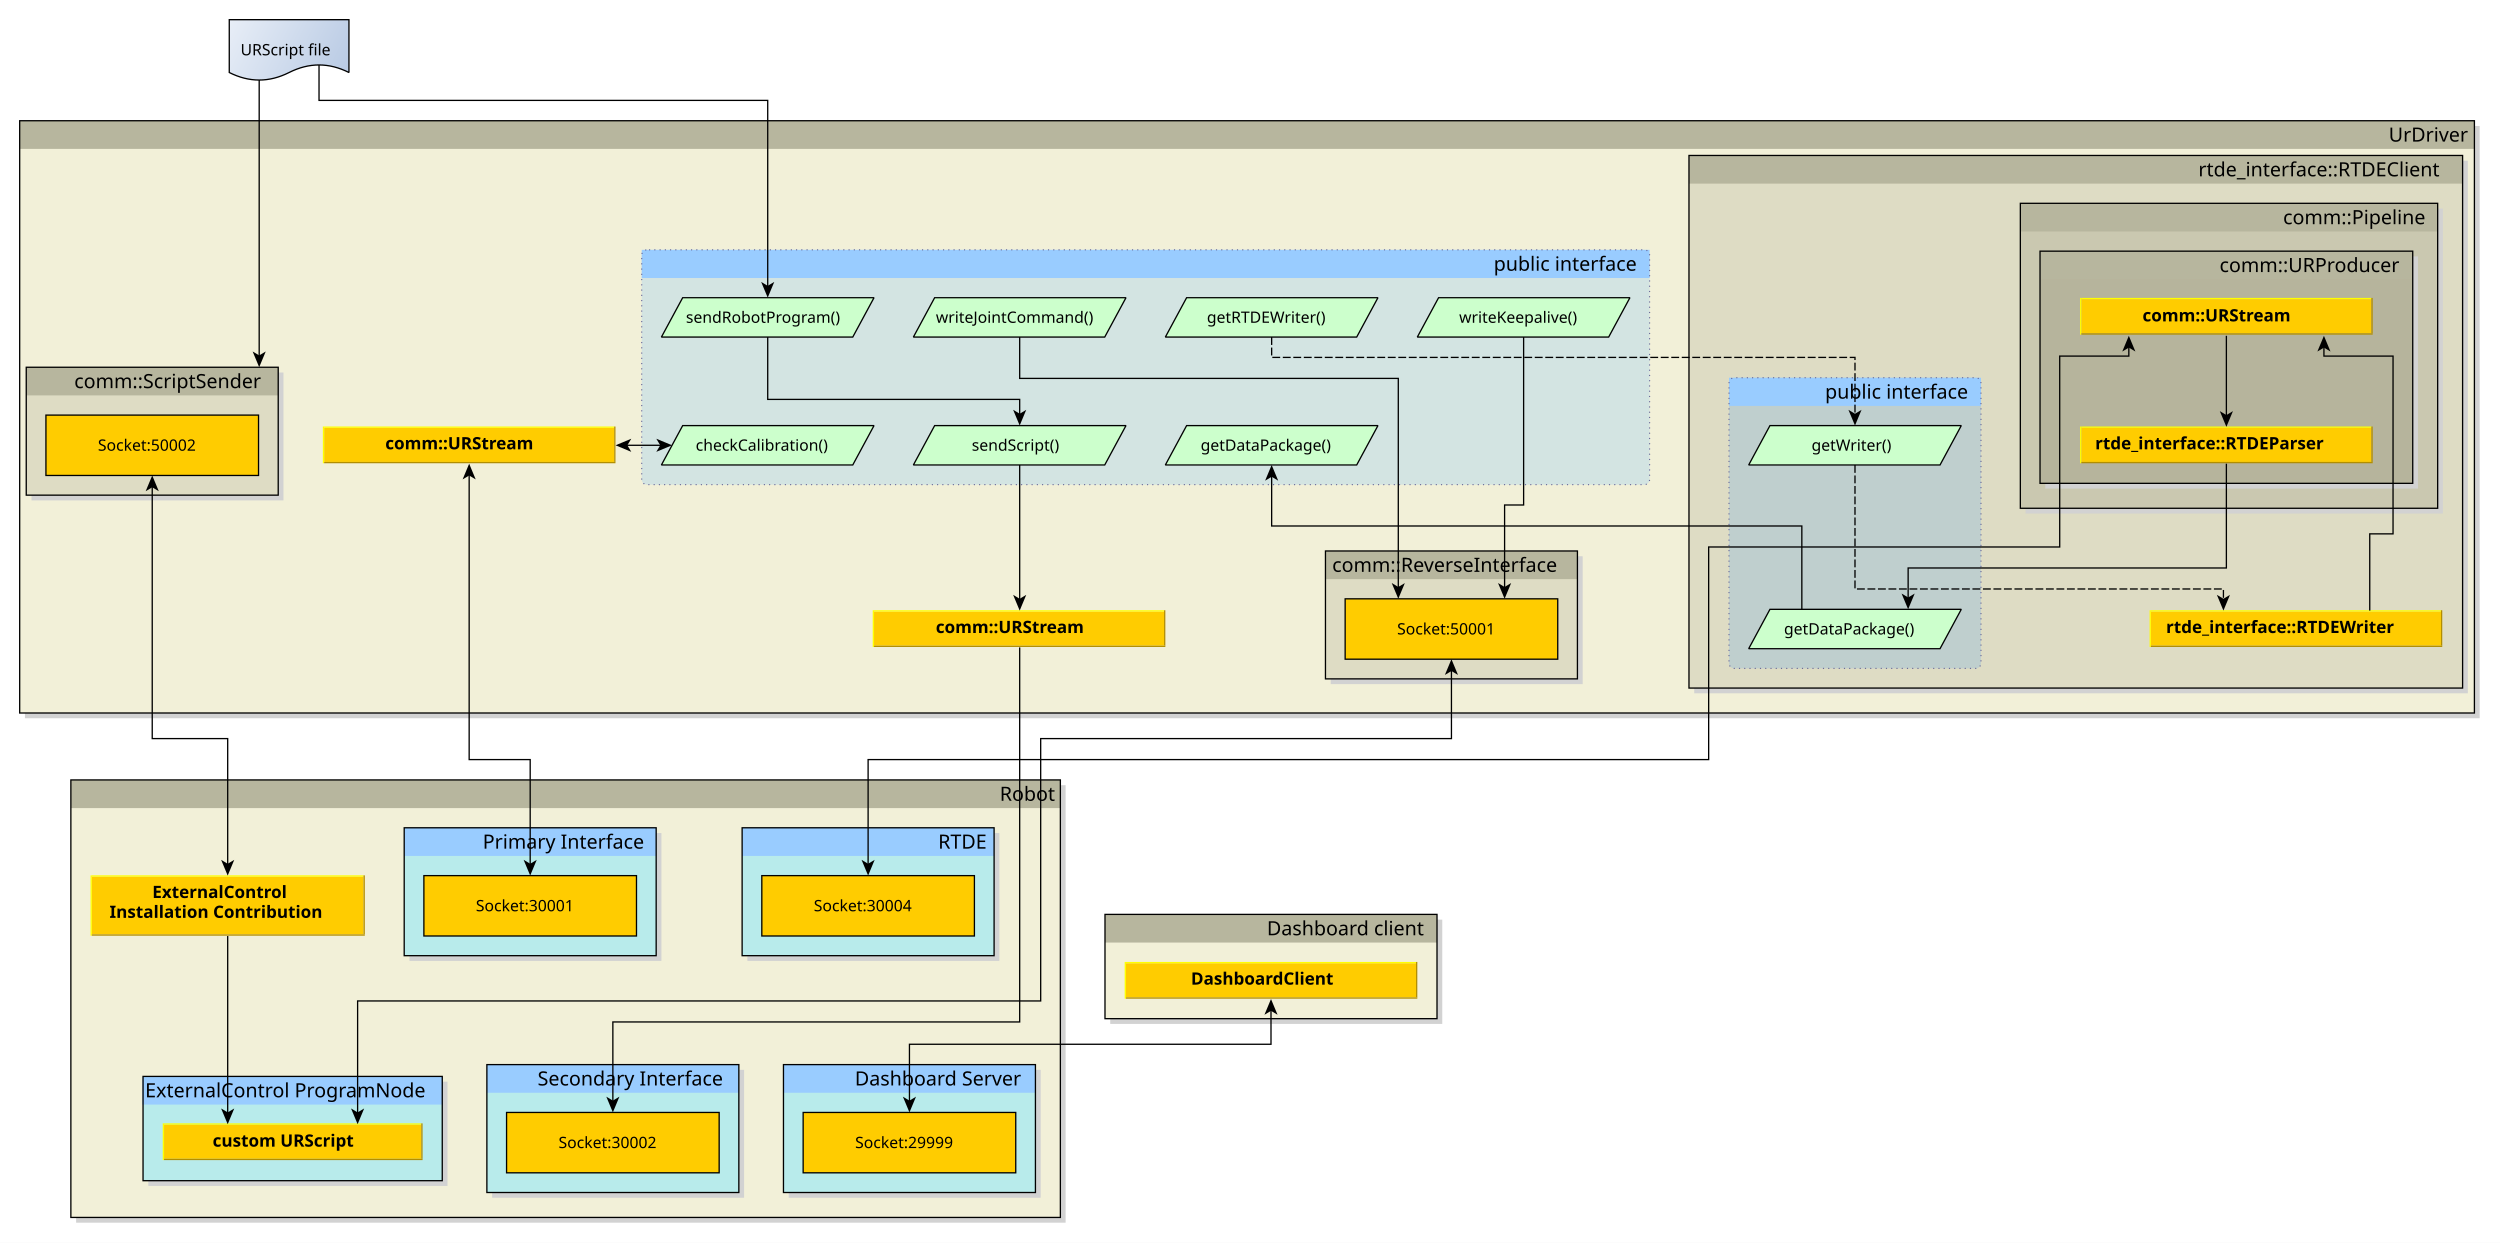
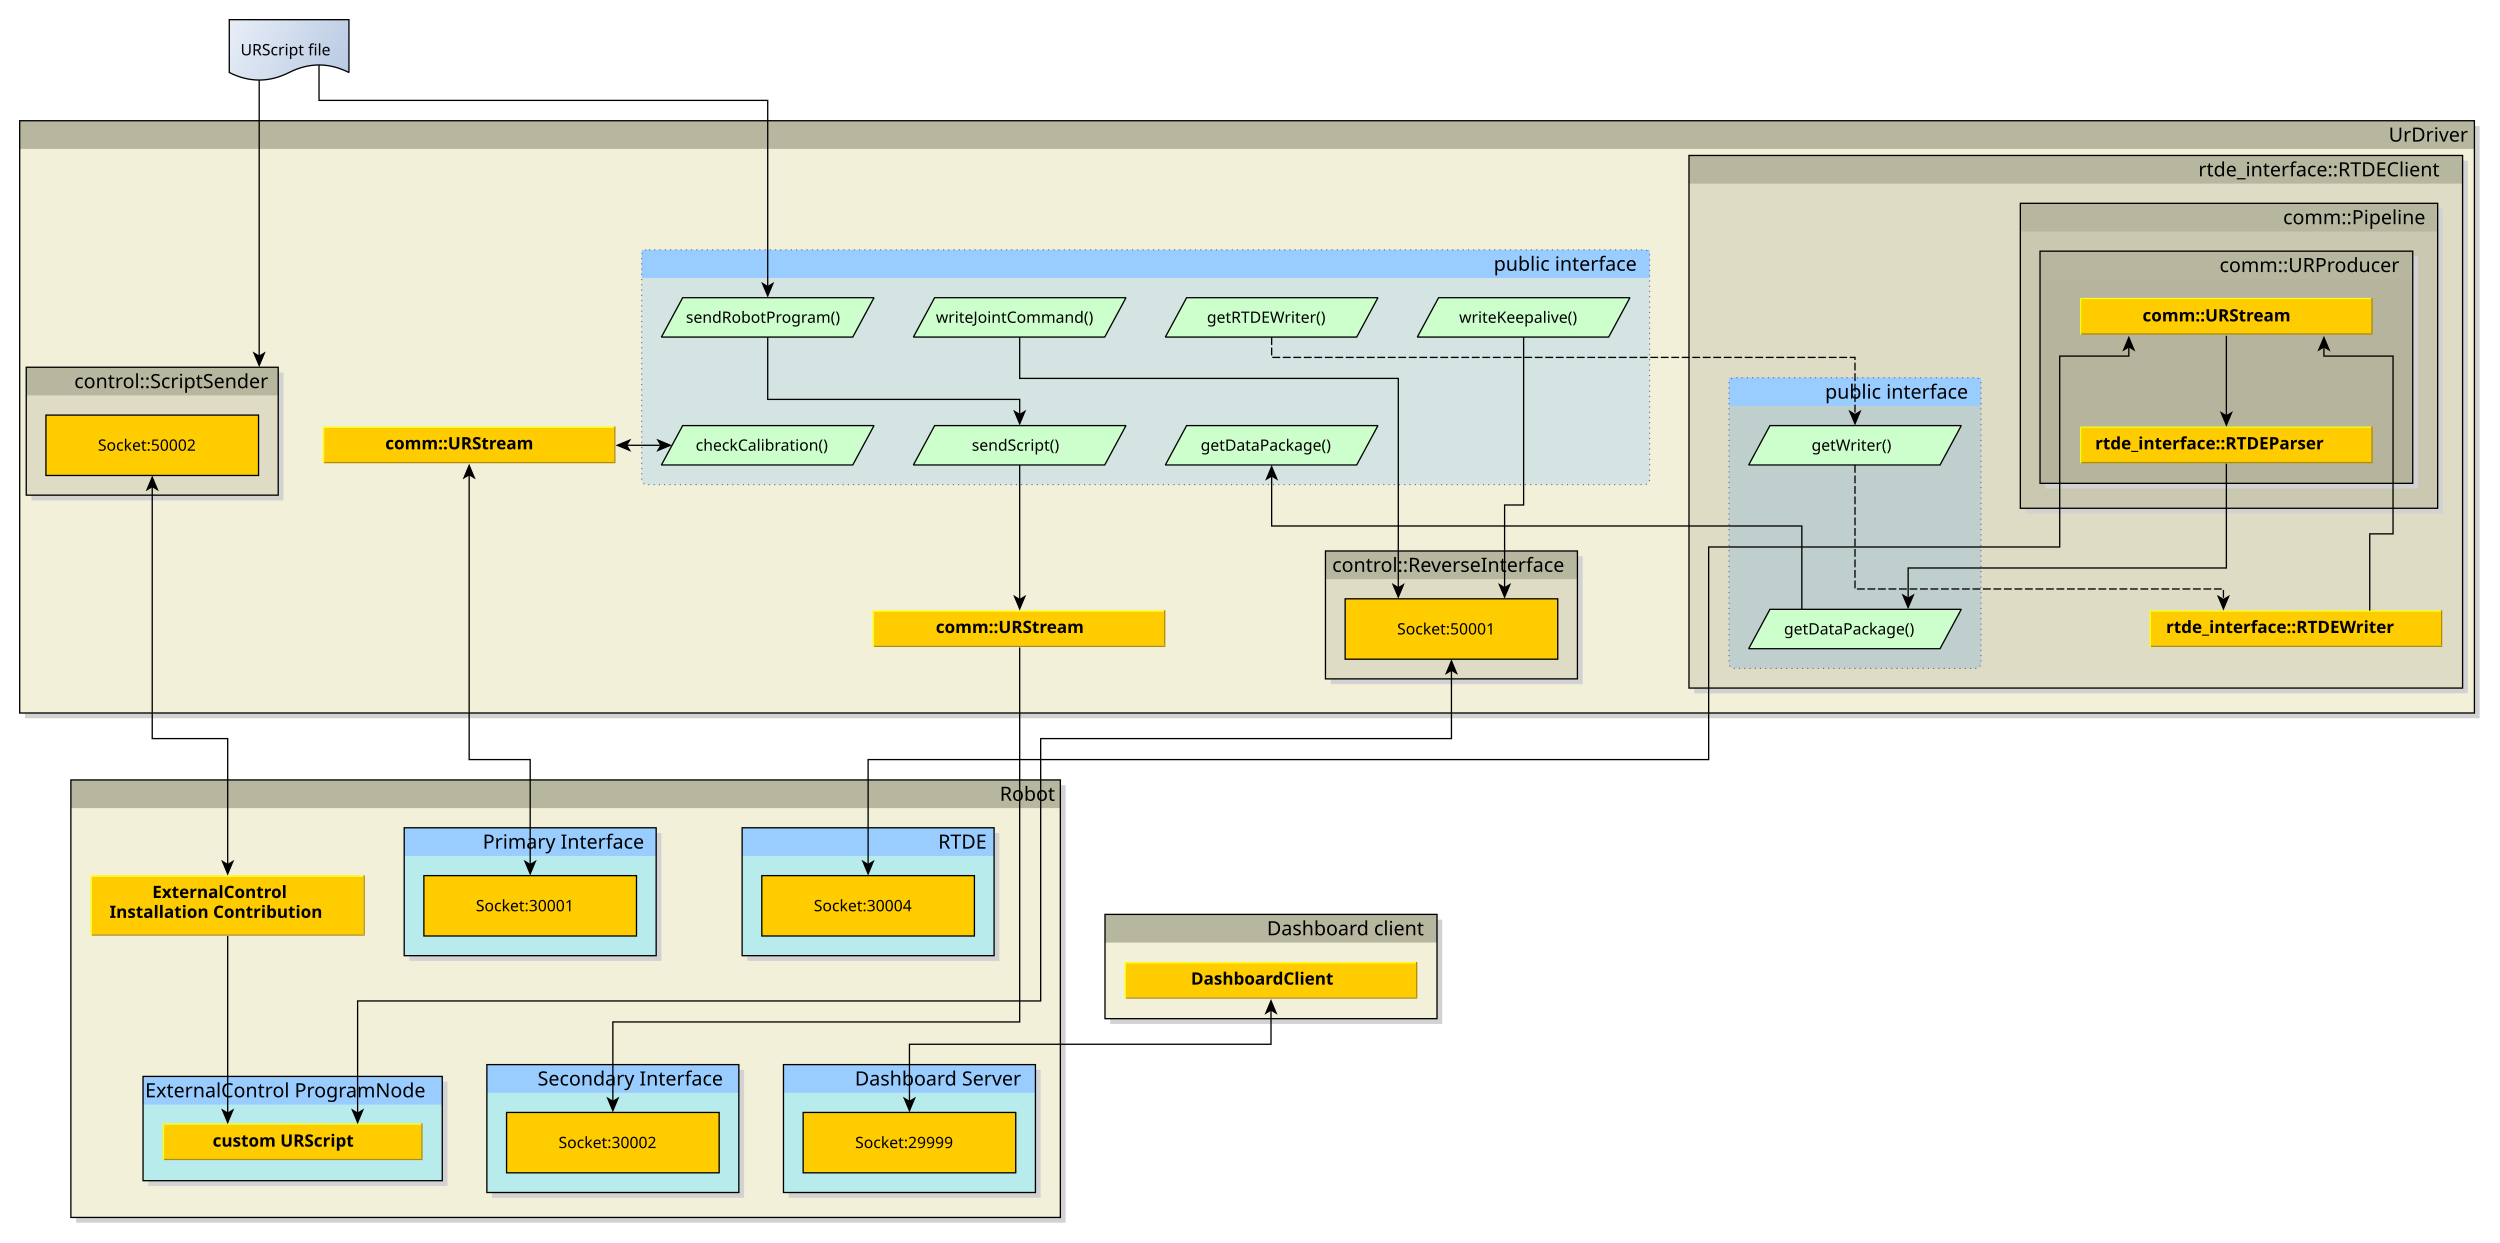
<svg xmlns="http://www.w3.org/2000/svg" fill-opacity="1" color-rendering="auto" color-interpolation="auto" text-rendering="auto" stroke="black" stroke-linecap="square" width="1905" stroke-miterlimit="10" shape-rendering="auto" stroke-opacity="1" fill="black" stroke-dasharray="none" font-weight="normal" stroke-width="1" height="947" font-family="'Dialog'" font-style="normal" stroke-linejoin="miter" font-size="12px" stroke-dashoffset="0" image-rendering="auto">
  <defs id="genericDefs" />
  <g>
    <defs id="defs1">
      <linearGradient x1="159.7" gradientUnits="userSpaceOnUse" x2="250.9" y1="0" y2="46" id="linearGradient1" spreadMethod="reflect">
        <stop stop-opacity="1" stop-color="rgb(232,238,247)" offset="0%" />
        <stop stop-opacity="1" stop-color="rgb(183,201,227)" offset="100%" />
      </linearGradient>
      <clipPath clipPathUnits="userSpaceOnUse" id="clipPath1">
        <path d="M0 0 L1905 0 L1905 947 L0 947 L0 0 Z" />
      </clipPath>
      <clipPath clipPathUnits="userSpaceOnUse" id="clipPath2">
        <path d="M-15 -15 L1890 -15 L1890 932 L-15 932 L-15 -15 Z" />
      </clipPath>
      <clipPath clipPathUnits="userSpaceOnUse" id="clipPath3">
        <path d="M-19 -19 L1886 -19 L1886 928 L-19 928 L-19 -19 Z" />
      </clipPath>
      <clipPath clipPathUnits="userSpaceOnUse" id="clipPath4">
        <path d="M1623 450 L1623 478 L1846 478 L1846 450 Z" />
      </clipPath>
      <clipPath clipPathUnits="userSpaceOnUse" id="clipPath5">
        <path d="M1570 310 L1570 338 L1793 338 L1793 310 Z" />
      </clipPath>
      <clipPath clipPathUnits="userSpaceOnUse" id="clipPath6">
        <path d="M1570 212 L1570 240 L1793 240 L1793 212 Z" />
      </clipPath>
      <clipPath clipPathUnits="userSpaceOnUse" id="clipPath7">
        <path d="M650 450 L650 478 L873 478 L873 450 Z" />
      </clipPath>
      <clipPath clipPathUnits="userSpaceOnUse" id="clipPath8">
        <path d="M231 310 L231 338 L454 338 L454 310 Z" />
      </clipPath>
      <clipPath clipPathUnits="userSpaceOnUse" id="clipPath9">
        <path d="M54 652 L54 698 L263 698 L263 652 Z" />
      </clipPath>
      <clipPath clipPathUnits="userSpaceOnUse" id="clipPath10">
        <path d="M109 841 L109 869 L307 869 L307 841 Z" />
      </clipPath>
      <clipPath clipPathUnits="userSpaceOnUse" id="clipPath11">
        <path d="M842 718 L842 746 L1065 746 L1065 718 Z" />
      </clipPath>
    </defs>
    <g fill="white" text-rendering="geometricPrecision" shape-rendering="geometricPrecision" transform="translate(15,15)" stroke="white">
      <rect x="-15" width="1905" height="947" y="-15" clip-path="url(#clipPath2)" stroke="none" />
    </g>
    <g fill="rgb(210,210,210)" text-rendering="geometricPrecision" shape-rendering="geometricPrecision" transform="matrix(1,0,0,1,15,15) translate(4,4)" stroke="rgb(210,210,210)">
      <rect x="0" width="1870.5" height="451.305" y="77" clip-path="url(#clipPath3)" stroke="none" />
    </g>
    <g fill="rgb(242,240,216)" text-rendering="geometricPrecision" shape-rendering="geometricPrecision" transform="matrix(1,0,0,1,15,15)" stroke="rgb(242,240,216)">
      <rect x="0" width="1870.5" height="451.305" y="77" clip-path="url(#clipPath2)" stroke="none" />
      <rect x="0" y="77" clip-path="url(#clipPath2)" fill="rgb(183,182,158)" width="1870.5" height="21.461" stroke="none" />
    </g>
    <g font-size="15px" stroke-linecap="butt" transform="matrix(1,0,0,1,15,15)" text-rendering="geometricPrecision" font-family="sans-serif" shape-rendering="geometricPrecision" stroke-miterlimit="1.45">
      <text x="1805.197" xml:space="preserve" y="92.923" clip-path="url(#clipPath2)" stroke="none">UrDriver</text>
      <rect fill="none" x="0" width="1870.5" height="451.305" y="77" clip-path="url(#clipPath2)" />
    </g>
    <g fill="rgb(210,210,210)" text-rendering="geometricPrecision" shape-rendering="geometricPrecision" transform="matrix(1,0,0,1,15,15) translate(4,4)" stroke="rgb(210,210,210)">
      <rect x="995" width="192" height="97.461" y="404.844" clip-path="url(#clipPath3)" stroke="none" />
    </g>
    <g fill="rgb(222,220,196)" text-rendering="geometricPrecision" shape-rendering="geometricPrecision" transform="matrix(1,0,0,1,15,15)" stroke="rgb(222,220,196)">
      <rect x="995" width="192" height="97.461" y="404.844" clip-path="url(#clipPath2)" stroke="none" />
      <rect x="995" y="404.844" clip-path="url(#clipPath2)" fill="rgb(183,182,158)" width="192" height="21.461" stroke="none" />
    </g>
    <g font-size="15px" stroke-linecap="butt" transform="matrix(1,0,0,1,15,15)" text-rendering="geometricPrecision" font-family="sans-serif" shape-rendering="geometricPrecision" stroke-miterlimit="1.45">
-       <text x="1000.122" xml:space="preserve" y="420.767" clip-path="url(#clipPath2)" stroke="none">comm::ReverseInterface</text>
+       <text x="1000.122" xml:space="preserve" y="420.767" clip-path="url(#clipPath2)" stroke="none">control::ReverseInterface</text>
      <rect fill="none" x="995" width="192" height="97.461" y="404.844" clip-path="url(#clipPath2)" />
    </g>
    <g fill="rgb(255,204,0)" text-rendering="geometricPrecision" shape-rendering="geometricPrecision" transform="matrix(1,0,0,1,15,15)" stroke="rgb(255,204,0)">
      <rect x="1010" width="162" height="46" y="441.305" clip-path="url(#clipPath2)" stroke="none" />
    </g>
    <g text-rendering="geometricPrecision" stroke-miterlimit="1.45" shape-rendering="geometricPrecision" transform="matrix(1,0,0,1,15,15)" stroke-linecap="butt">
      <rect fill="none" x="1010" width="162" height="46" y="441.305" clip-path="url(#clipPath2)" />
      <text x="1049.595" xml:space="preserve" y="468.459" clip-path="url(#clipPath2)" font-family="sans-serif" stroke="none">Socket:50001</text>
    </g>
    <g fill="rgb(210,210,210)" text-rendering="geometricPrecision" shape-rendering="geometricPrecision" transform="matrix(1,0,0,1,15,15) translate(4,4)" stroke="rgb(210,210,210)">
      <rect x="5" width="192" height="97.461" y="264.844" clip-path="url(#clipPath3)" stroke="none" />
    </g>
    <g fill="rgb(222,220,196)" text-rendering="geometricPrecision" shape-rendering="geometricPrecision" transform="matrix(1,0,0,1,15,15)" stroke="rgb(222,220,196)">
      <rect x="5" width="192" height="97.461" y="264.844" clip-path="url(#clipPath2)" stroke="none" />
      <rect x="5" y="264.844" clip-path="url(#clipPath2)" fill="rgb(183,182,158)" width="192" height="21.461" stroke="none" />
    </g>
    <g font-size="15px" stroke-linecap="butt" transform="matrix(1,0,0,1,15,15)" text-rendering="geometricPrecision" font-family="sans-serif" shape-rendering="geometricPrecision" stroke-miterlimit="1.45">
-       <text x="41.565" xml:space="preserve" y="280.767" clip-path="url(#clipPath2)" stroke="none">comm::ScriptSender</text>
+       <text x="41.565" xml:space="preserve" y="280.767" clip-path="url(#clipPath2)" stroke="none">control::ScriptSender</text>
      <rect fill="none" x="5" width="192" height="97.461" y="264.844" clip-path="url(#clipPath2)" />
    </g>
    <g fill="rgb(255,204,0)" text-rendering="geometricPrecision" shape-rendering="geometricPrecision" transform="matrix(1,0,0,1,15,15)" stroke="rgb(255,204,0)">
      <rect x="20" width="162" height="46" y="301.305" clip-path="url(#clipPath2)" stroke="none" />
    </g>
    <g text-rendering="geometricPrecision" stroke-miterlimit="1.45" shape-rendering="geometricPrecision" transform="matrix(1,0,0,1,15,15)" stroke-linecap="butt">
      <rect fill="none" x="20" width="162" height="46" y="301.305" clip-path="url(#clipPath2)" />
      <text x="59.595" xml:space="preserve" y="328.459" clip-path="url(#clipPath2)" font-family="sans-serif" stroke="none">Socket:50002</text>
    </g>
    <g fill="rgb(210,210,210)" text-rendering="geometricPrecision" shape-rendering="geometricPrecision" transform="matrix(1,0,0,1,15,15) translate(4,4)" stroke="rgb(210,210,210)">
      <rect x="1272" width="589.5" height="405.844" y="103.461" clip-path="url(#clipPath3)" stroke="none" />
    </g>
    <g fill="rgb(222,220,196)" text-rendering="geometricPrecision" shape-rendering="geometricPrecision" transform="matrix(1,0,0,1,15,15)" stroke="rgb(222,220,196)">
      <rect x="1272" width="589.5" height="405.844" y="103.461" clip-path="url(#clipPath2)" stroke="none" />
      <rect x="1272" y="103.461" clip-path="url(#clipPath2)" fill="rgb(183,182,158)" width="589.5" height="21.461" stroke="none" />
    </g>
    <g font-size="15px" stroke-linecap="butt" transform="matrix(1,0,0,1,15,15)" text-rendering="geometricPrecision" font-family="sans-serif" shape-rendering="geometricPrecision" stroke-miterlimit="1.45">
      <text x="1660.157" xml:space="preserve" y="119.384" clip-path="url(#clipPath2)" stroke="none">rtde_interface::RTDEClient</text>
      <rect fill="none" x="1272" width="589.5" height="405.844" y="103.461" clip-path="url(#clipPath2)" />
    </g>
    <g fill="rgb(255,204,0)" text-rendering="geometricPrecision" shape-rendering="geometricPrecision" transform="matrix(1,0,0,1,15,15)" stroke="rgb(255,204,0)">
      <rect x="1624" width="221" height="26" y="451" clip-path="url(#clipPath2)" stroke="none" />
      <rect x="1623" y="450" clip-path="url(#clipPath2)" fill="yellow" width="1" height="28" stroke="none" />
      <rect x="1624" y="450" clip-path="url(#clipPath2)" fill="yellow" width="221" height="1" stroke="none" />
      <rect x="1624" y="477" clip-path="url(#clipPath2)" fill="rgb(178,142,0)" width="222" height="1" stroke="none" />
      <rect x="1845" y="450" clip-path="url(#clipPath2)" fill="rgb(178,142,0)" width="1" height="27" stroke="none" />
    </g>
    <g font-size="13px" stroke-linecap="butt" transform="matrix(1,0,0,1,15,15)" text-rendering="geometricPrecision" font-family="sans-serif" shape-rendering="geometricPrecision" font-weight="bold" stroke-miterlimit="1.45">
      <text x="1635.526" xml:space="preserve" y="467.372" clip-path="url(#clipPath4)" stroke="none">rtde_interface::RTDEWriter</text>
    </g>
    <g fill="rgb(210,210,210)" text-rendering="geometricPrecision" shape-rendering="geometricPrecision" transform="matrix(1,0,0,1,15,15) translate(4,4)" stroke="rgb(210,210,210)">
      <rect x="1524.5" width="318" height="232.383" y="139.922" clip-path="url(#clipPath3)" stroke="none" />
    </g>
    <g fill="rgb(202,200,176)" text-rendering="geometricPrecision" shape-rendering="geometricPrecision" transform="matrix(1,0,0,1,15,15)" stroke="rgb(202,200,176)">
      <rect x="1524.5" width="318" height="232.383" y="139.922" clip-path="url(#clipPath2)" stroke="none" />
      <rect x="1524.5" y="139.922" clip-path="url(#clipPath2)" fill="rgb(183,182,158)" width="318" height="21.461" stroke="none" />
    </g>
    <g font-size="15px" stroke-linecap="butt" transform="matrix(1,0,0,1,15,15)" text-rendering="geometricPrecision" font-family="sans-serif" shape-rendering="geometricPrecision" stroke-miterlimit="1.45">
      <text x="1724.711" xml:space="preserve" y="155.845" clip-path="url(#clipPath2)" stroke="none">comm::Pipeline</text>
      <rect fill="none" x="1524.5" width="318" height="232.383" y="139.922" clip-path="url(#clipPath2)" />
    </g>
    <g fill="rgb(210,210,210)" text-rendering="geometricPrecision" shape-rendering="geometricPrecision" transform="matrix(1,0,0,1,15,15) translate(4,4)" stroke="rgb(210,210,210)">
      <rect x="1539.5" width="284" height="176.922" y="176.383" clip-path="url(#clipPath3)" stroke="none" />
    </g>
    <g fill="rgb(182,180,156)" text-rendering="geometricPrecision" shape-rendering="geometricPrecision" transform="matrix(1,0,0,1,15,15)" stroke="rgb(182,180,156)">
      <rect x="1539.5" width="284" height="176.922" y="176.383" clip-path="url(#clipPath2)" stroke="none" />
      <rect x="1539.5" y="176.383" clip-path="url(#clipPath2)" fill="rgb(183,182,158)" width="284" height="21.461" stroke="none" />
    </g>
    <g font-size="15px" stroke-linecap="butt" transform="matrix(1,0,0,1,15,15)" text-rendering="geometricPrecision" font-family="sans-serif" shape-rendering="geometricPrecision" stroke-miterlimit="1.45">
      <text x="1676.283" xml:space="preserve" y="192.306" clip-path="url(#clipPath2)" stroke="none">comm::URProducer</text>
      <rect fill="none" x="1539.5" width="284" height="176.922" y="176.383" clip-path="url(#clipPath2)" />
    </g>
    <g fill="rgb(255,204,0)" text-rendering="geometricPrecision" shape-rendering="geometricPrecision" transform="matrix(1,0,0,1,15,15)" stroke="rgb(255,204,0)">
      <rect x="1571" width="221" height="26" y="311" clip-path="url(#clipPath2)" stroke="none" />
      <rect x="1570" y="310" clip-path="url(#clipPath2)" fill="yellow" width="1" height="28" stroke="none" />
      <rect x="1571" y="310" clip-path="url(#clipPath2)" fill="yellow" width="221" height="1" stroke="none" />
      <rect x="1571" y="337" clip-path="url(#clipPath2)" fill="rgb(178,142,0)" width="222" height="1" stroke="none" />
      <rect x="1792" y="310" clip-path="url(#clipPath2)" fill="rgb(178,142,0)" width="1" height="27" stroke="none" />
    </g>
    <g font-size="13px" stroke-linecap="butt" transform="matrix(1,0,0,1,15,15)" text-rendering="geometricPrecision" font-family="sans-serif" shape-rendering="geometricPrecision" font-weight="bold" stroke-miterlimit="1.45">
      <text x="1581.512" xml:space="preserve" y="327.372" clip-path="url(#clipPath5)" stroke="none">rtde_interface::RTDEParser</text>
    </g>
    <g fill="rgb(255,204,0)" text-rendering="geometricPrecision" shape-rendering="geometricPrecision" transform="matrix(1,0,0,1,15,15)" stroke="rgb(255,204,0)">
      <rect x="1571" width="221" height="26" y="213" clip-path="url(#clipPath2)" stroke="none" />
      <rect x="1570" y="212" clip-path="url(#clipPath2)" fill="yellow" width="1" height="28" stroke="none" />
      <rect x="1571" y="212" clip-path="url(#clipPath2)" fill="yellow" width="221" height="1" stroke="none" />
      <rect x="1571" y="239" clip-path="url(#clipPath2)" fill="rgb(178,142,0)" width="222" height="1" stroke="none" />
      <rect x="1792" y="212" clip-path="url(#clipPath2)" fill="rgb(178,142,0)" width="1" height="27" stroke="none" />
    </g>
    <g font-size="13px" stroke-linecap="butt" transform="matrix(1,0,0,1,15,15)" text-rendering="geometricPrecision" font-family="sans-serif" shape-rendering="geometricPrecision" font-weight="bold" stroke-miterlimit="1.45">
      <text x="1617.592" xml:space="preserve" y="229.911" clip-path="url(#clipPath6)" stroke="none">comm::URStream</text>
      <path fill="none" d="M1790.75 450.276 L1790.75 391.805 L1808.5 391.805 L1808.5 256.344 L1755.833 256.344 L1755.833 248.874" clip-path="url(#clipPath2)" />
      <path d="M1755.833 240.874 L1750.833 252.874 L1755.833 249.874 L1760.833 252.874 Z" stroke="none" clip-path="url(#clipPath2)" />
      <path fill="none" d="M1681.5 240.878 L1681.5 302.271" clip-path="url(#clipPath2)" />
      <path d="M1681.5 310.271 L1686.5 298.271 L1681.5 301.271 L1676.5 298.271 Z" stroke="none" clip-path="url(#clipPath2)" />
    </g>
    <g transform="matrix(1,0,0,1,15,15)" fill-opacity="0.518" fill="rgb(162,196,215)" text-rendering="geometricPrecision" shape-rendering="geometricPrecision" stroke="rgb(162,196,215)" stroke-opacity="0.518">
      <rect x="1302.5" y="272.844" clip-path="url(#clipPath2)" width="192" rx="4" ry="4" height="221.461" stroke="none" />
    </g>
    <g fill="rgb(153,204,255)" text-rendering="geometricPrecision" shape-rendering="geometricPrecision" transform="matrix(1,0,0,1,15,15)" stroke="rgb(153,204,255)">
      <rect x="1302.5" width="192" height="21.461" y="272.844" clip-path="url(#clipPath2)" stroke="none" />
    </g>
    <g font-size="15px" stroke-linecap="butt" transform="matrix(1,0,0,1,15,15)" text-rendering="geometricPrecision" font-family="sans-serif" shape-rendering="geometricPrecision" stroke-miterlimit="1.45">
      <text x="1375.701" xml:space="preserve" y="288.767" clip-path="url(#clipPath2)" stroke="none">public interface</text>
    </g>
    <g stroke-linecap="round" transform="matrix(1,0,0,1,15,15)" stroke-dashoffset="2" fill="rgb(102,102,153)" text-rendering="geometricPrecision" shape-rendering="geometricPrecision" stroke-dasharray="0,4" stroke="rgb(102,102,153)" stroke-miterlimit="1.45">
      <rect x="1302.5" y="272.844" clip-path="url(#clipPath2)" fill="none" width="192" rx="4" ry="4" height="221.461" />
    </g>
    <g fill="rgb(204,255,204)" text-rendering="geometricPrecision" shape-rendering="geometricPrecision" transform="matrix(1,0,0,1,15,15)" stroke="rgb(204,255,204)">
      <path d="M1333.7 449.305 L1479.5 449.305 L1463.3 479.305 L1317.5 479.305 Z" fill-rule="evenodd" clip-path="url(#clipPath2)" stroke="none" />
    </g>
    <g text-rendering="geometricPrecision" stroke-miterlimit="1.45" shape-rendering="geometricPrecision" transform="matrix(1,0,0,1,15,15)" stroke-linecap="butt">
      <path fill="none" d="M1333.7 449.305 L1479.5 449.305 L1463.3 479.305 L1317.5 479.305 Z" fill-rule="evenodd" clip-path="url(#clipPath2)" />
      <text x="1344.395" xml:space="preserve" y="468.459" clip-path="url(#clipPath2)" font-family="sans-serif" stroke="none">getDataPackage()</text>
    </g>
    <g fill="rgb(204,255,204)" text-rendering="geometricPrecision" shape-rendering="geometricPrecision" transform="matrix(1,0,0,1,15,15)" stroke="rgb(204,255,204)">
      <path d="M1333.7 309.305 L1479.5 309.305 L1463.3 339.305 L1317.5 339.305 Z" fill-rule="evenodd" clip-path="url(#clipPath2)" stroke="none" />
    </g>
    <g text-rendering="geometricPrecision" stroke-miterlimit="1.45" shape-rendering="geometricPrecision" transform="matrix(1,0,0,1,15,15)" stroke-linecap="butt">
      <path fill="none" d="M1333.7 309.305 L1479.5 309.305 L1463.3 339.305 L1317.5 339.305 Z" fill-rule="evenodd" clip-path="url(#clipPath2)" />
      <text x="1365.389" xml:space="preserve" y="328.459" clip-path="url(#clipPath2)" font-family="sans-serif" stroke="none">getWriter()</text>
      <path fill="none" d="M1681.5 338.344 L1681.5 417.805 L1439 417.805 L1439 441.274" clip-path="url(#clipPath2)" />
      <path d="M1439 449.274 L1444 437.274 L1439 440.274 L1434 437.274 Z" clip-path="url(#clipPath2)" stroke="none" />
      <path fill="none" stroke-dasharray="6,2" d="M1398.5 339.305 L1398.5 433.805 L1679.25 433.805 L1679.25 442.272" clip-path="url(#clipPath2)" />
      <path stroke-dasharray="6,2" d="M1679.25 450.272 L1684.25 438.272 L1679.25 441.272 L1674.25 438.272 Z" clip-path="url(#clipPath2)" stroke="none" />
    </g>
    <g transform="matrix(1,0,0,1,15,15)" fill-opacity="0.518" fill="rgb(182,216,235)" text-rendering="geometricPrecision" shape-rendering="geometricPrecision" stroke="rgb(182,216,235)" stroke-opacity="0.518">
      <rect x="474" y="175.383" clip-path="url(#clipPath2)" width="768" rx="4" ry="4" height="178.922" stroke="none" />
    </g>
    <g fill="rgb(153,204,255)" text-rendering="geometricPrecision" shape-rendering="geometricPrecision" transform="matrix(1,0,0,1,15,15)" stroke="rgb(153,204,255)">
      <rect x="474" width="768" height="21.461" y="175.383" clip-path="url(#clipPath2)" stroke="none" />
    </g>
    <g font-size="15px" stroke-linecap="butt" transform="matrix(1,0,0,1,15,15)" text-rendering="geometricPrecision" font-family="sans-serif" shape-rendering="geometricPrecision" stroke-miterlimit="1.45">
      <text x="1123.201" xml:space="preserve" y="191.306" clip-path="url(#clipPath2)" stroke="none">public interface</text>
    </g>
    <g stroke-linecap="round" transform="matrix(1,0,0,1,15,15)" stroke-dashoffset="2" fill="rgb(102,102,153)" text-rendering="geometricPrecision" shape-rendering="geometricPrecision" stroke-dasharray="0,4" stroke="rgb(102,102,153)" stroke-miterlimit="1.45">
      <rect x="474" y="175.383" clip-path="url(#clipPath2)" fill="none" width="768" rx="4" ry="4" height="178.922" />
    </g>
    <g fill="rgb(204,255,204)" text-rendering="geometricPrecision" shape-rendering="geometricPrecision" transform="matrix(1,0,0,1,15,15)" stroke="rgb(204,255,204)">
      <path d="M889.2 309.305 L1035 309.305 L1018.8 339.305 L873 339.305 Z" fill-rule="evenodd" clip-path="url(#clipPath2)" stroke="none" />
    </g>
    <g text-rendering="geometricPrecision" stroke-miterlimit="1.45" shape-rendering="geometricPrecision" transform="matrix(1,0,0,1,15,15)" stroke-linecap="butt">
      <path fill="none" d="M889.2 309.305 L1035 309.305 L1018.8 339.305 L873 339.305 Z" fill-rule="evenodd" clip-path="url(#clipPath2)" />
      <text x="899.894" xml:space="preserve" y="328.459" clip-path="url(#clipPath2)" font-family="sans-serif" stroke="none">getDataPackage()</text>
    </g>
    <g fill="rgb(204,255,204)" text-rendering="geometricPrecision" shape-rendering="geometricPrecision" transform="matrix(1,0,0,1,15,15)" stroke="rgb(204,255,204)">
      <path d="M697.2 211.844 L843 211.844 L826.8 241.844 L681 241.844 Z" fill-rule="evenodd" clip-path="url(#clipPath2)" stroke="none" />
    </g>
    <g text-rendering="geometricPrecision" stroke-miterlimit="1.45" shape-rendering="geometricPrecision" transform="matrix(1,0,0,1,15,15)" stroke-linecap="butt">
      <path fill="none" d="M697.2 211.844 L843 211.844 L826.8 241.844 L681 241.844 Z" fill-rule="evenodd" clip-path="url(#clipPath2)" />
      <text x="698.133" xml:space="preserve" y="230.998" clip-path="url(#clipPath2)" font-family="sans-serif" stroke="none">writeJointCommand()</text>
    </g>
    <g fill="rgb(204,255,204)" text-rendering="geometricPrecision" shape-rendering="geometricPrecision" transform="matrix(1,0,0,1,15,15)" stroke="rgb(204,255,204)">
      <path d="M1081.2 211.844 L1227 211.844 L1210.8 241.844 L1065 241.844 Z" fill-rule="evenodd" clip-path="url(#clipPath2)" stroke="none" />
    </g>
    <g text-rendering="geometricPrecision" stroke-miterlimit="1.45" shape-rendering="geometricPrecision" transform="matrix(1,0,0,1,15,15)" stroke-linecap="butt">
      <path fill="none" d="M1081.2 211.844 L1227 211.844 L1210.8 241.844 L1065 241.844 Z" fill-rule="evenodd" clip-path="url(#clipPath2)" />
      <text x="1096.854" xml:space="preserve" y="230.998" clip-path="url(#clipPath2)" font-family="sans-serif" stroke="none">writeKeepalive()</text>
    </g>
    <g fill="rgb(204,255,204)" text-rendering="geometricPrecision" shape-rendering="geometricPrecision" transform="matrix(1,0,0,1,15,15)" stroke="rgb(204,255,204)">
      <path d="M889.2 211.844 L1035 211.844 L1018.8 241.844 L873 241.844 Z" fill-rule="evenodd" clip-path="url(#clipPath2)" stroke="none" />
    </g>
    <g text-rendering="geometricPrecision" stroke-miterlimit="1.45" shape-rendering="geometricPrecision" transform="matrix(1,0,0,1,15,15)" stroke-linecap="butt">
      <path fill="none" d="M889.2 211.844 L1035 211.844 L1018.8 241.844 L873 241.844 Z" fill-rule="evenodd" clip-path="url(#clipPath2)" />
      <text x="904.644" xml:space="preserve" y="230.998" clip-path="url(#clipPath2)" font-family="sans-serif" stroke="none">getRTDEWriter()</text>
    </g>
    <g fill="rgb(204,255,204)" text-rendering="geometricPrecision" shape-rendering="geometricPrecision" transform="matrix(1,0,0,1,15,15)" stroke="rgb(204,255,204)">
      <path d="M697.2 309.305 L843 309.305 L826.8 339.305 L681 339.305 Z" fill-rule="evenodd" clip-path="url(#clipPath2)" stroke="none" />
    </g>
    <g text-rendering="geometricPrecision" stroke-miterlimit="1.45" shape-rendering="geometricPrecision" transform="matrix(1,0,0,1,15,15)" stroke-linecap="butt">
      <path fill="none" d="M697.2 309.305 L843 309.305 L826.8 339.305 L681 339.305 Z" fill-rule="evenodd" clip-path="url(#clipPath2)" />
      <text x="725.487" xml:space="preserve" y="328.459" clip-path="url(#clipPath2)" font-family="sans-serif" stroke="none">sendScript()</text>
    </g>
    <g fill="rgb(204,255,204)" text-rendering="geometricPrecision" shape-rendering="geometricPrecision" transform="matrix(1,0,0,1,15,15)" stroke="rgb(204,255,204)">
      <path d="M505.2 211.844 L651 211.844 L634.8 241.844 L489 241.844 Z" fill-rule="evenodd" clip-path="url(#clipPath2)" stroke="none" />
    </g>
    <g text-rendering="geometricPrecision" stroke-miterlimit="1.45" shape-rendering="geometricPrecision" transform="matrix(1,0,0,1,15,15)" stroke-linecap="butt">
      <path fill="none" d="M505.2 211.844 L651 211.844 L634.8 241.844 L489 241.844 Z" fill-rule="evenodd" clip-path="url(#clipPath2)" />
      <text x="507.665" xml:space="preserve" y="230.998" clip-path="url(#clipPath2)" font-family="sans-serif" stroke="none">sendRobotProgram()</text>
    </g>
    <g fill="rgb(204,255,204)" text-rendering="geometricPrecision" shape-rendering="geometricPrecision" transform="matrix(1,0,0,1,15,15)" stroke="rgb(204,255,204)">
      <path d="M505.2 309.305 L651 309.305 L634.8 339.305 L489 339.305 Z" fill-rule="evenodd" clip-path="url(#clipPath2)" stroke="none" />
    </g>
    <g text-rendering="geometricPrecision" stroke-miterlimit="1.45" shape-rendering="geometricPrecision" transform="matrix(1,0,0,1,15,15)" stroke-linecap="butt">
      <path fill="none" d="M505.2 309.305 L651 309.305 L634.8 339.305 L489 339.305 Z" fill-rule="evenodd" clip-path="url(#clipPath2)" />
      <text x="515.106" xml:space="preserve" y="328.459" clip-path="url(#clipPath2)" font-family="sans-serif" stroke="none">checkCalibration()</text>
    </g>
    <g fill="rgb(255,204,0)" text-rendering="geometricPrecision" shape-rendering="geometricPrecision" transform="matrix(1,0,0,1,15,15)" stroke="rgb(255,204,0)">
      <rect x="651" width="221" height="26" y="451" clip-path="url(#clipPath2)" stroke="none" />
      <rect x="650" y="450" clip-path="url(#clipPath2)" fill="yellow" width="1" height="28" stroke="none" />
      <rect x="651" y="450" clip-path="url(#clipPath2)" fill="yellow" width="221" height="1" stroke="none" />
      <rect x="651" y="477" clip-path="url(#clipPath2)" fill="rgb(178,142,0)" width="222" height="1" stroke="none" />
      <rect x="872" y="450" clip-path="url(#clipPath2)" fill="rgb(178,142,0)" width="1" height="27" stroke="none" />
    </g>
    <g font-size="13px" stroke-linecap="butt" transform="matrix(1,0,0,1,15,15)" text-rendering="geometricPrecision" font-family="sans-serif" shape-rendering="geometricPrecision" font-weight="bold" stroke-miterlimit="1.45">
      <text x="698.092" xml:space="preserve" y="467.372" clip-path="url(#clipPath7)" stroke="none">comm::URStream</text>
    </g>
    <g fill="rgb(255,204,0)" text-rendering="geometricPrecision" shape-rendering="geometricPrecision" transform="matrix(1,0,0,1,15,15)" stroke="rgb(255,204,0)">
      <rect x="232" width="221" height="26" y="311" clip-path="url(#clipPath2)" stroke="none" />
      <rect x="231" y="310" clip-path="url(#clipPath2)" fill="yellow" width="1" height="28" stroke="none" />
      <rect x="232" y="310" clip-path="url(#clipPath2)" fill="yellow" width="221" height="1" stroke="none" />
      <rect x="232" y="337" clip-path="url(#clipPath2)" fill="rgb(178,142,0)" width="222" height="1" stroke="none" />
      <rect x="453" y="310" clip-path="url(#clipPath2)" fill="rgb(178,142,0)" width="1" height="27" stroke="none" />
    </g>
    <g font-size="13px" stroke-linecap="butt" transform="matrix(1,0,0,1,15,15)" text-rendering="geometricPrecision" font-family="sans-serif" shape-rendering="geometricPrecision" font-weight="bold" stroke-miterlimit="1.45">
      <text x="278.592" xml:space="preserve" y="327.372" clip-path="url(#clipPath8)" stroke="none">comm::URStream</text>
      <path fill="none" d="M1358 449.274 L1358 385.805 L954 385.805 L954 347.305" clip-path="url(#clipPath2)" />
      <path d="M954 339.305 L949 351.305 L954 348.305 L959 351.305 Z" stroke="none" clip-path="url(#clipPath2)" />
      <path fill="none" d="M762 241.844 L762 273.344 L1050.5 273.344 L1050.5 433.264" clip-path="url(#clipPath2)" />
      <path d="M1050.5 441.264 L1055.5 429.264 L1050.5 432.264 L1045.5 429.264 Z" stroke="none" clip-path="url(#clipPath2)" />
      <path fill="none" d="M1146 241.844 L1146 369.805 L1131.5 369.805 L1131.5 433.27" clip-path="url(#clipPath2)" />
      <path d="M1131.5 441.27 L1136.5 429.27 L1131.5 432.27 L1126.5 429.27 Z" stroke="none" clip-path="url(#clipPath2)" />
    </g>
    <g text-rendering="geometricPrecision" stroke-miterlimit="1.45" stroke-dasharray="6,2" shape-rendering="geometricPrecision" transform="matrix(1,0,0,1,15,15)" stroke-linecap="butt">
      <path fill="none" d="M954 241.844 L954 257.344 L1398.5 257.344 L1398.5 301.279" clip-path="url(#clipPath2)" />
      <path d="M1398.5 309.279 L1403.5 297.279 L1398.5 300.279 L1393.5 297.279 Z" clip-path="url(#clipPath2)" stroke="none" />
      <path fill="none" stroke-dasharray="none" d="M570 241.844 L570 289.344 L762 289.344 L762 301.266" clip-path="url(#clipPath2)" />
      <path stroke-dasharray="none" d="M762 309.266 L767 297.266 L762 300.266 L757 297.266 Z" clip-path="url(#clipPath2)" stroke="none" />
      <path fill="none" stroke-dasharray="none" d="M762 339.305 L762 442.278" clip-path="url(#clipPath2)" />
      <path stroke-dasharray="none" d="M762 450.278 L767 438.278 L762 441.278 L757 438.278 Z" clip-path="url(#clipPath2)" stroke="none" />
      <path fill="none" stroke-dasharray="none" d="M489.094 324.305 L462.042 324.305" clip-path="url(#clipPath2)" />
      <path stroke-dasharray="none" d="M497.094 324.305 L485.094 319.305 L488.094 324.305 L485.094 329.305 Z" clip-path="url(#clipPath2)" stroke="none" />
      <path stroke-dasharray="none" d="M454.042 324.305 L466.042 329.305 L463.042 324.305 L466.042 319.305 Z" clip-path="url(#clipPath2)" stroke="none" />
    </g>
    <g fill="rgb(210,210,210)" text-rendering="geometricPrecision" shape-rendering="geometricPrecision" transform="matrix(1,0,0,1,15,15) translate(4,4)" stroke="rgb(210,210,210)">
      <rect x="39" width="754" height="333.383" y="579.305" clip-path="url(#clipPath3)" stroke="none" />
    </g>
    <g fill="rgb(242,240,216)" text-rendering="geometricPrecision" shape-rendering="geometricPrecision" transform="matrix(1,0,0,1,15,15)" stroke="rgb(242,240,216)">
      <rect x="39" width="754" height="333.383" y="579.305" clip-path="url(#clipPath2)" stroke="none" />
      <rect x="39" y="579.305" clip-path="url(#clipPath2)" fill="rgb(183,182,158)" width="754" height="21.461" stroke="none" />
    </g>
    <g font-size="15px" stroke-linecap="butt" transform="matrix(1,0,0,1,15,15)" text-rendering="geometricPrecision" font-family="sans-serif" shape-rendering="geometricPrecision" stroke-miterlimit="1.45">
      <text x="746.82" xml:space="preserve" y="595.228" clip-path="url(#clipPath2)" stroke="none">Robot</text>
      <rect fill="none" x="39" width="754" height="333.383" y="579.305" clip-path="url(#clipPath2)" />
    </g>
    <g fill="rgb(255,204,0)" text-rendering="geometricPrecision" shape-rendering="geometricPrecision" transform="matrix(1,0,0,1,15,15)" stroke="rgb(255,204,0)">
      <rect x="55" width="207" height="44" y="653" clip-path="url(#clipPath2)" stroke="none" />
      <rect x="54" y="652" clip-path="url(#clipPath2)" fill="yellow" width="1" height="46" stroke="none" />
      <rect x="55" y="652" clip-path="url(#clipPath2)" fill="yellow" width="207" height="1" stroke="none" />
      <rect x="55" y="697" clip-path="url(#clipPath2)" fill="rgb(178,142,0)" width="208" height="1" stroke="none" />
      <rect x="262" y="652" clip-path="url(#clipPath2)" fill="rgb(178,142,0)" width="1" height="45" stroke="none" />
    </g>
    <g font-size="13px" stroke-linecap="butt" transform="matrix(1,0,0,1,15,15)" text-rendering="geometricPrecision" font-family="sans-serif" shape-rendering="geometricPrecision" font-weight="bold" stroke-miterlimit="1.45">
      <text x="101.035" xml:space="preserve" y="669.293" clip-path="url(#clipPath9)" stroke="none">ExternalControl</text>
      <text x="68.446" xml:space="preserve" y="684.426" clip-path="url(#clipPath9)" stroke="none">Installation Contribution</text>
      <path fill="none" d="M158.5 644.201 L158.5 547.805 L101 547.805 L101 355.305" clip-path="url(#clipPath2)" />
      <path d="M158.5 652.201 L163.5 640.201 L158.5 643.201 L153.5 640.201 Z" stroke="none" clip-path="url(#clipPath2)" />
      <path d="M101 347.305 L96 359.305 L101 356.305 L106 359.305 Z" stroke="none" clip-path="url(#clipPath2)" />
    </g>
    <g fill="rgb(210,210,210)" text-rendering="geometricPrecision" shape-rendering="geometricPrecision" transform="matrix(1,0,0,1,15,15) translate(4,4)" stroke="rgb(210,210,210)">
      <rect x="94" width="228" height="79.461" y="805.227" clip-path="url(#clipPath3)" stroke="none" />
    </g>
    <g fill="rgb(184,235,235)" text-rendering="geometricPrecision" shape-rendering="geometricPrecision" transform="matrix(1,0,0,1,15,15)" stroke="rgb(184,235,235)">
      <rect x="94" width="228" height="79.461" y="805.227" clip-path="url(#clipPath2)" stroke="none" />
      <rect x="93.577" y="805.227" clip-path="url(#clipPath2)" fill="rgb(153,204,255)" width="228.846" height="21.461" stroke="none" />
    </g>
    <g font-size="15px" stroke-linecap="butt" transform="matrix(1,0,0,1,15,15)" text-rendering="geometricPrecision" font-family="sans-serif" shape-rendering="geometricPrecision" stroke-miterlimit="1.45">
      <text x="95.577" xml:space="preserve" y="821.15" clip-path="url(#clipPath2)" stroke="none">ExternalControl ProgramNode</text>
      <rect fill="none" x="94" width="228" height="79.461" y="805.227" clip-path="url(#clipPath2)" />
    </g>
    <g fill="rgb(255,204,0)" text-rendering="geometricPrecision" shape-rendering="geometricPrecision" transform="matrix(1,0,0,1,15,15)" stroke="rgb(255,204,0)">
      <rect x="110" width="196" height="26" y="842" clip-path="url(#clipPath2)" stroke="none" />
      <rect x="109" y="841" clip-path="url(#clipPath2)" fill="yellow" width="1" height="28" stroke="none" />
      <rect x="110" y="841" clip-path="url(#clipPath2)" fill="yellow" width="196" height="1" stroke="none" />
      <rect x="110" y="868" clip-path="url(#clipPath2)" fill="rgb(178,142,0)" width="197" height="1" stroke="none" />
      <rect x="306" y="841" clip-path="url(#clipPath2)" fill="rgb(178,142,0)" width="1" height="27" stroke="none" />
    </g>
    <g font-size="13px" stroke-linecap="butt" transform="matrix(1,0,0,1,15,15)" text-rendering="geometricPrecision" font-family="sans-serif" shape-rendering="geometricPrecision" font-weight="bold" stroke-miterlimit="1.45">
      <text x="147.031" xml:space="preserve" y="858.754" clip-path="url(#clipPath10)" stroke="none">custom URScript</text>
      <path fill="none" d="M158.5 698.262 L158.5 833.653" clip-path="url(#clipPath2)" />
      <path d="M158.5 841.653 L163.5 829.653 L158.5 832.653 L153.5 829.653 Z" stroke="none" clip-path="url(#clipPath2)" />
      <path fill="none" d="M257.5 833.642 L257.5 747.727 L778 747.727 L778 547.805 L1091 547.805 L1091 495.305" clip-path="url(#clipPath2)" />
      <path d="M257.5 841.642 L262.5 829.642 L257.5 832.642 L252.5 829.642 Z" stroke="none" clip-path="url(#clipPath2)" />
      <path d="M1091 487.305 L1086 499.305 L1091 496.305 L1096 499.305 Z" stroke="none" clip-path="url(#clipPath2)" />
    </g>
    <g fill="rgb(210,210,210)" text-rendering="geometricPrecision" shape-rendering="geometricPrecision" transform="matrix(1,0,0,1,15,15) translate(4,4)" stroke="rgb(210,210,210)">
      <rect x="550.5" width="192" height="97.461" y="615.766" clip-path="url(#clipPath3)" stroke="none" />
    </g>
    <g fill="rgb(184,235,235)" text-rendering="geometricPrecision" shape-rendering="geometricPrecision" transform="matrix(1,0,0,1,15,15)" stroke="rgb(184,235,235)">
      <rect x="550.5" width="192" height="97.461" y="615.766" clip-path="url(#clipPath2)" stroke="none" />
      <rect x="550.5" y="615.766" clip-path="url(#clipPath2)" fill="rgb(153,204,255)" width="192" height="21.461" stroke="none" />
    </g>
    <g font-size="15px" stroke-linecap="butt" transform="matrix(1,0,0,1,15,15)" text-rendering="geometricPrecision" font-family="sans-serif" shape-rendering="geometricPrecision" stroke-miterlimit="1.45">
      <text x="699.887" xml:space="preserve" y="631.689" clip-path="url(#clipPath2)" stroke="none">RTDE</text>
      <rect fill="none" x="550.5" width="192" height="97.461" y="615.766" clip-path="url(#clipPath2)" />
    </g>
    <g fill="rgb(255,204,0)" text-rendering="geometricPrecision" shape-rendering="geometricPrecision" transform="matrix(1,0,0,1,15,15)" stroke="rgb(255,204,0)">
      <rect x="565.5" width="162" height="46" y="652.227" clip-path="url(#clipPath2)" stroke="none" />
    </g>
    <g text-rendering="geometricPrecision" stroke-miterlimit="1.45" shape-rendering="geometricPrecision" transform="matrix(1,0,0,1,15,15)" stroke-linecap="butt">
      <rect fill="none" x="565.5" width="162" height="46" y="652.227" clip-path="url(#clipPath2)" />
      <text x="605.095" xml:space="preserve" y="679.381" clip-path="url(#clipPath2)" font-family="sans-serif" stroke="none">Socket:30004</text>
      <path fill="none" d="M646.5 644.183 L646.5 563.805 L1287 563.805 L1287 401.805 L1554.5 401.805 L1554.5 256.344 L1607.167 256.344 L1607.167 248.874" clip-path="url(#clipPath2)" />
      <path d="M646.5 652.183 L651.5 640.183 L646.5 643.183 L641.5 640.183 Z" clip-path="url(#clipPath2)" stroke="none" />
      <path d="M1607.167 240.874 L1602.167 252.874 L1607.167 249.874 L1612.167 252.874 Z" clip-path="url(#clipPath2)" stroke="none" />
    </g>
    <g fill="rgb(210,210,210)" text-rendering="geometricPrecision" shape-rendering="geometricPrecision" transform="matrix(1,0,0,1,15,15) translate(4,4)" stroke="rgb(210,210,210)">
      <rect x="293" width="192" height="97.461" y="615.766" clip-path="url(#clipPath3)" stroke="none" />
    </g>
    <g fill="rgb(184,235,235)" text-rendering="geometricPrecision" shape-rendering="geometricPrecision" transform="matrix(1,0,0,1,15,15)" stroke="rgb(184,235,235)">
      <rect x="293" width="192" height="97.461" y="615.766" clip-path="url(#clipPath2)" stroke="none" />
      <rect x="293" y="615.766" clip-path="url(#clipPath2)" fill="rgb(153,204,255)" width="192" height="21.461" stroke="none" />
    </g>
    <g font-size="15px" stroke-linecap="butt" transform="matrix(1,0,0,1,15,15)" text-rendering="geometricPrecision" font-family="sans-serif" shape-rendering="geometricPrecision" stroke-miterlimit="1.45">
      <text x="352.849" xml:space="preserve" y="631.689" clip-path="url(#clipPath2)" stroke="none">Primary Interface</text>
      <rect fill="none" x="293" width="192" height="97.461" y="615.766" clip-path="url(#clipPath2)" />
    </g>
    <g fill="rgb(255,204,0)" text-rendering="geometricPrecision" shape-rendering="geometricPrecision" transform="matrix(1,0,0,1,15,15)" stroke="rgb(255,204,0)">
      <rect x="308" width="162" height="46" y="652.227" clip-path="url(#clipPath2)" stroke="none" />
    </g>
    <g text-rendering="geometricPrecision" stroke-miterlimit="1.45" shape-rendering="geometricPrecision" transform="matrix(1,0,0,1,15,15)" stroke-linecap="butt">
      <rect fill="none" x="308" width="162" height="46" y="652.227" clip-path="url(#clipPath2)" />
      <text x="347.595" xml:space="preserve" y="679.381" clip-path="url(#clipPath2)" font-family="sans-serif" stroke="none">Socket:30001</text>
      <path fill="none" d="M342.5 346.332 L342.5 563.805 L389 563.805 L389 644.183" clip-path="url(#clipPath2)" />
      <path d="M342.5 338.332 L337.5 350.332 L342.5 347.332 L347.5 350.332 Z" clip-path="url(#clipPath2)" stroke="none" />
      <path d="M389 652.183 L394 640.183 L389 643.183 L384 640.183 Z" clip-path="url(#clipPath2)" stroke="none" />
    </g>
    <g fill="rgb(210,210,210)" text-rendering="geometricPrecision" shape-rendering="geometricPrecision" transform="matrix(1,0,0,1,15,15) translate(4,4)" stroke="rgb(210,210,210)">
      <rect x="356" width="192" height="97.461" y="796.227" clip-path="url(#clipPath3)" stroke="none" />
    </g>
    <g fill="rgb(184,235,235)" text-rendering="geometricPrecision" shape-rendering="geometricPrecision" transform="matrix(1,0,0,1,15,15)" stroke="rgb(184,235,235)">
      <rect x="356" width="192" height="97.461" y="796.227" clip-path="url(#clipPath2)" stroke="none" />
      <rect x="356" y="796.227" clip-path="url(#clipPath2)" fill="rgb(153,204,255)" width="192" height="21.461" stroke="none" />
    </g>
    <g font-size="15px" stroke-linecap="butt" transform="matrix(1,0,0,1,15,15)" text-rendering="geometricPrecision" font-family="sans-serif" shape-rendering="geometricPrecision" stroke-miterlimit="1.45">
      <text x="394.638" xml:space="preserve" y="812.15" clip-path="url(#clipPath2)" stroke="none">Secondary Interface</text>
      <rect fill="none" x="356" width="192" height="97.461" y="796.227" clip-path="url(#clipPath2)" />
    </g>
    <g fill="rgb(255,204,0)" text-rendering="geometricPrecision" shape-rendering="geometricPrecision" transform="matrix(1,0,0,1,15,15)" stroke="rgb(255,204,0)">
      <rect x="371" width="162" height="46" y="832.688" clip-path="url(#clipPath2)" stroke="none" />
    </g>
    <g text-rendering="geometricPrecision" stroke-miterlimit="1.45" shape-rendering="geometricPrecision" transform="matrix(1,0,0,1,15,15)" stroke-linecap="butt">
      <rect fill="none" x="371" width="162" height="46" y="832.688" clip-path="url(#clipPath2)" />
      <text x="410.595" xml:space="preserve" y="859.842" clip-path="url(#clipPath2)" font-family="sans-serif" stroke="none">Socket:30002</text>
      <path fill="none" d="M762 478.339 L762 763.727 L452 763.727 L452 824.654" clip-path="url(#clipPath2)" />
      <path d="M452 832.654 L457 820.654 L452 823.654 L447 820.654 Z" clip-path="url(#clipPath2)" stroke="none" />
    </g>
    <g fill="rgb(210,210,210)" text-rendering="geometricPrecision" shape-rendering="geometricPrecision" transform="matrix(1,0,0,1,15,15) translate(4,4)" stroke="rgb(210,210,210)">
      <rect x="582" width="192" height="97.461" y="796.227" clip-path="url(#clipPath3)" stroke="none" />
    </g>
    <g fill="rgb(184,235,235)" text-rendering="geometricPrecision" shape-rendering="geometricPrecision" transform="matrix(1,0,0,1,15,15)" stroke="rgb(184,235,235)">
      <rect x="582" width="192" height="97.461" y="796.227" clip-path="url(#clipPath2)" stroke="none" />
      <rect x="582" y="796.227" clip-path="url(#clipPath2)" fill="rgb(153,204,255)" width="192" height="21.461" stroke="none" />
    </g>
    <g font-size="15px" stroke-linecap="butt" transform="matrix(1,0,0,1,15,15)" text-rendering="geometricPrecision" font-family="sans-serif" shape-rendering="geometricPrecision" stroke-miterlimit="1.45">
      <text x="636.399" xml:space="preserve" y="812.15" clip-path="url(#clipPath2)" stroke="none">Dashboard Server</text>
      <rect fill="none" x="582" width="192" height="97.461" y="796.227" clip-path="url(#clipPath2)" />
    </g>
    <g fill="rgb(255,204,0)" text-rendering="geometricPrecision" shape-rendering="geometricPrecision" transform="matrix(1,0,0,1,15,15)" stroke="rgb(255,204,0)">
      <rect x="597" width="162" height="46" y="832.688" clip-path="url(#clipPath2)" stroke="none" />
    </g>
    <g text-rendering="geometricPrecision" stroke-miterlimit="1.45" shape-rendering="geometricPrecision" transform="matrix(1,0,0,1,15,15)" stroke-linecap="butt">
      <rect fill="none" x="597" width="162" height="46" y="832.688" clip-path="url(#clipPath2)" />
      <text x="636.595" xml:space="preserve" y="859.842" clip-path="url(#clipPath2)" font-family="sans-serif" stroke="none">Socket:29999</text>
    </g>
    <g fill="rgb(210,210,210)" text-rendering="geometricPrecision" shape-rendering="geometricPrecision" transform="matrix(1,0,0,1,15,15) translate(4,4)" stroke="rgb(210,210,210)">
      <rect x="827" width="253" height="79.461" y="681.766" clip-path="url(#clipPath3)" stroke="none" />
    </g>
    <g fill="rgb(242,240,216)" text-rendering="geometricPrecision" shape-rendering="geometricPrecision" transform="matrix(1,0,0,1,15,15)" stroke="rgb(242,240,216)">
      <rect x="827" width="253" height="79.461" y="681.766" clip-path="url(#clipPath2)" stroke="none" />
      <rect x="827" y="681.766" clip-path="url(#clipPath2)" fill="rgb(183,182,158)" width="253" height="21.461" stroke="none" />
    </g>
    <g font-size="15px" stroke-linecap="butt" transform="matrix(1,0,0,1,15,15)" text-rendering="geometricPrecision" font-family="sans-serif" shape-rendering="geometricPrecision" stroke-miterlimit="1.45">
      <text x="950.39" xml:space="preserve" y="697.689" clip-path="url(#clipPath2)" stroke="none">Dashboard client</text>
      <rect fill="none" x="827" width="253" height="79.461" y="681.766" clip-path="url(#clipPath2)" />
    </g>
    <g fill="rgb(255,204,0)" text-rendering="geometricPrecision" shape-rendering="geometricPrecision" transform="matrix(1,0,0,1,15,15)" stroke="rgb(255,204,0)">
      <rect x="843" width="221" height="26" y="719" clip-path="url(#clipPath2)" stroke="none" />
      <rect x="842" y="718" clip-path="url(#clipPath2)" fill="yellow" width="1" height="28" stroke="none" />
      <rect x="843" y="718" clip-path="url(#clipPath2)" fill="yellow" width="221" height="1" stroke="none" />
      <rect x="843" y="745" clip-path="url(#clipPath2)" fill="rgb(178,142,0)" width="222" height="1" stroke="none" />
      <rect x="1064" y="718" clip-path="url(#clipPath2)" fill="rgb(178,142,0)" width="1" height="27" stroke="none" />
    </g>
    <g font-size="13px" stroke-linecap="butt" transform="matrix(1,0,0,1,15,15)" text-rendering="geometricPrecision" font-family="sans-serif" shape-rendering="geometricPrecision" font-weight="bold" stroke-miterlimit="1.45">
      <text x="892.49" xml:space="preserve" y="735.293" clip-path="url(#clipPath11)" stroke="none">DashboardClient</text>
    </g>
    <g fill="url(#linearGradient1)" text-rendering="geometricPrecision" shape-rendering="geometricPrecision" transform="matrix(1,0,0,1,15,15)" stroke="url(#linearGradient1)">
      <path d="M159.7 0 L250.9 0 L250.9 40.25 Q228.1 28.75 205.3 40.25 Q182.5 51.75 159.7 40.25 Z" stroke="none" clip-path="url(#clipPath2)" />
    </g>
    <g text-rendering="geometricPrecision" stroke-miterlimit="1.45" shape-rendering="geometricPrecision" transform="matrix(1,0,0,1,15,15)" stroke-linecap="butt">
      <path fill="none" d="M159.7 0 L250.9 0 L250.9 40.25 Q228.1 28.75 205.3 40.25 Q182.5 51.75 159.7 40.25 Z" clip-path="url(#clipPath2)" />
      <text x="168.292" xml:space="preserve" y="27.154" clip-path="url(#clipPath2)" font-family="sans-serif" stroke="none">URScript file</text>
    </g>
    <g text-rendering="geometricPrecision" stroke-miterlimit="1.45" shape-rendering="geometricPrecision" transform="matrix(1,0,0,1,15,15)" stroke-linecap="butt">
      <path fill="none" d="M678 824.662 L678 780.727 L953.5 780.727 L953.5 754.26" clip-path="url(#clipPath2)" />
      <path d="M678 832.662 L683 820.662 L678 823.662 L673 820.662 Z" clip-path="url(#clipPath2)" stroke="none" />
      <path d="M953.5 746.26 L948.5 758.26 L953.5 755.26 L958.5 758.26 Z" clip-path="url(#clipPath2)" stroke="none" />
      <path fill="none" d="M182.5 46 L182.5 256.817" clip-path="url(#clipPath2)" />
      <path d="M182.5 264.817 L187.5 252.817 L182.5 255.817 L177.5 252.817 Z" clip-path="url(#clipPath2)" stroke="none" />
      <path fill="none" d="M228.1 34.531 L228.1 61.5 L570 61.5 L570 203.807" clip-path="url(#clipPath2)" />
      <path d="M570 211.807 L575 199.807 L570 202.807 L565 199.807 Z" clip-path="url(#clipPath2)" stroke="none" />
    </g>
  </g>
</svg>
